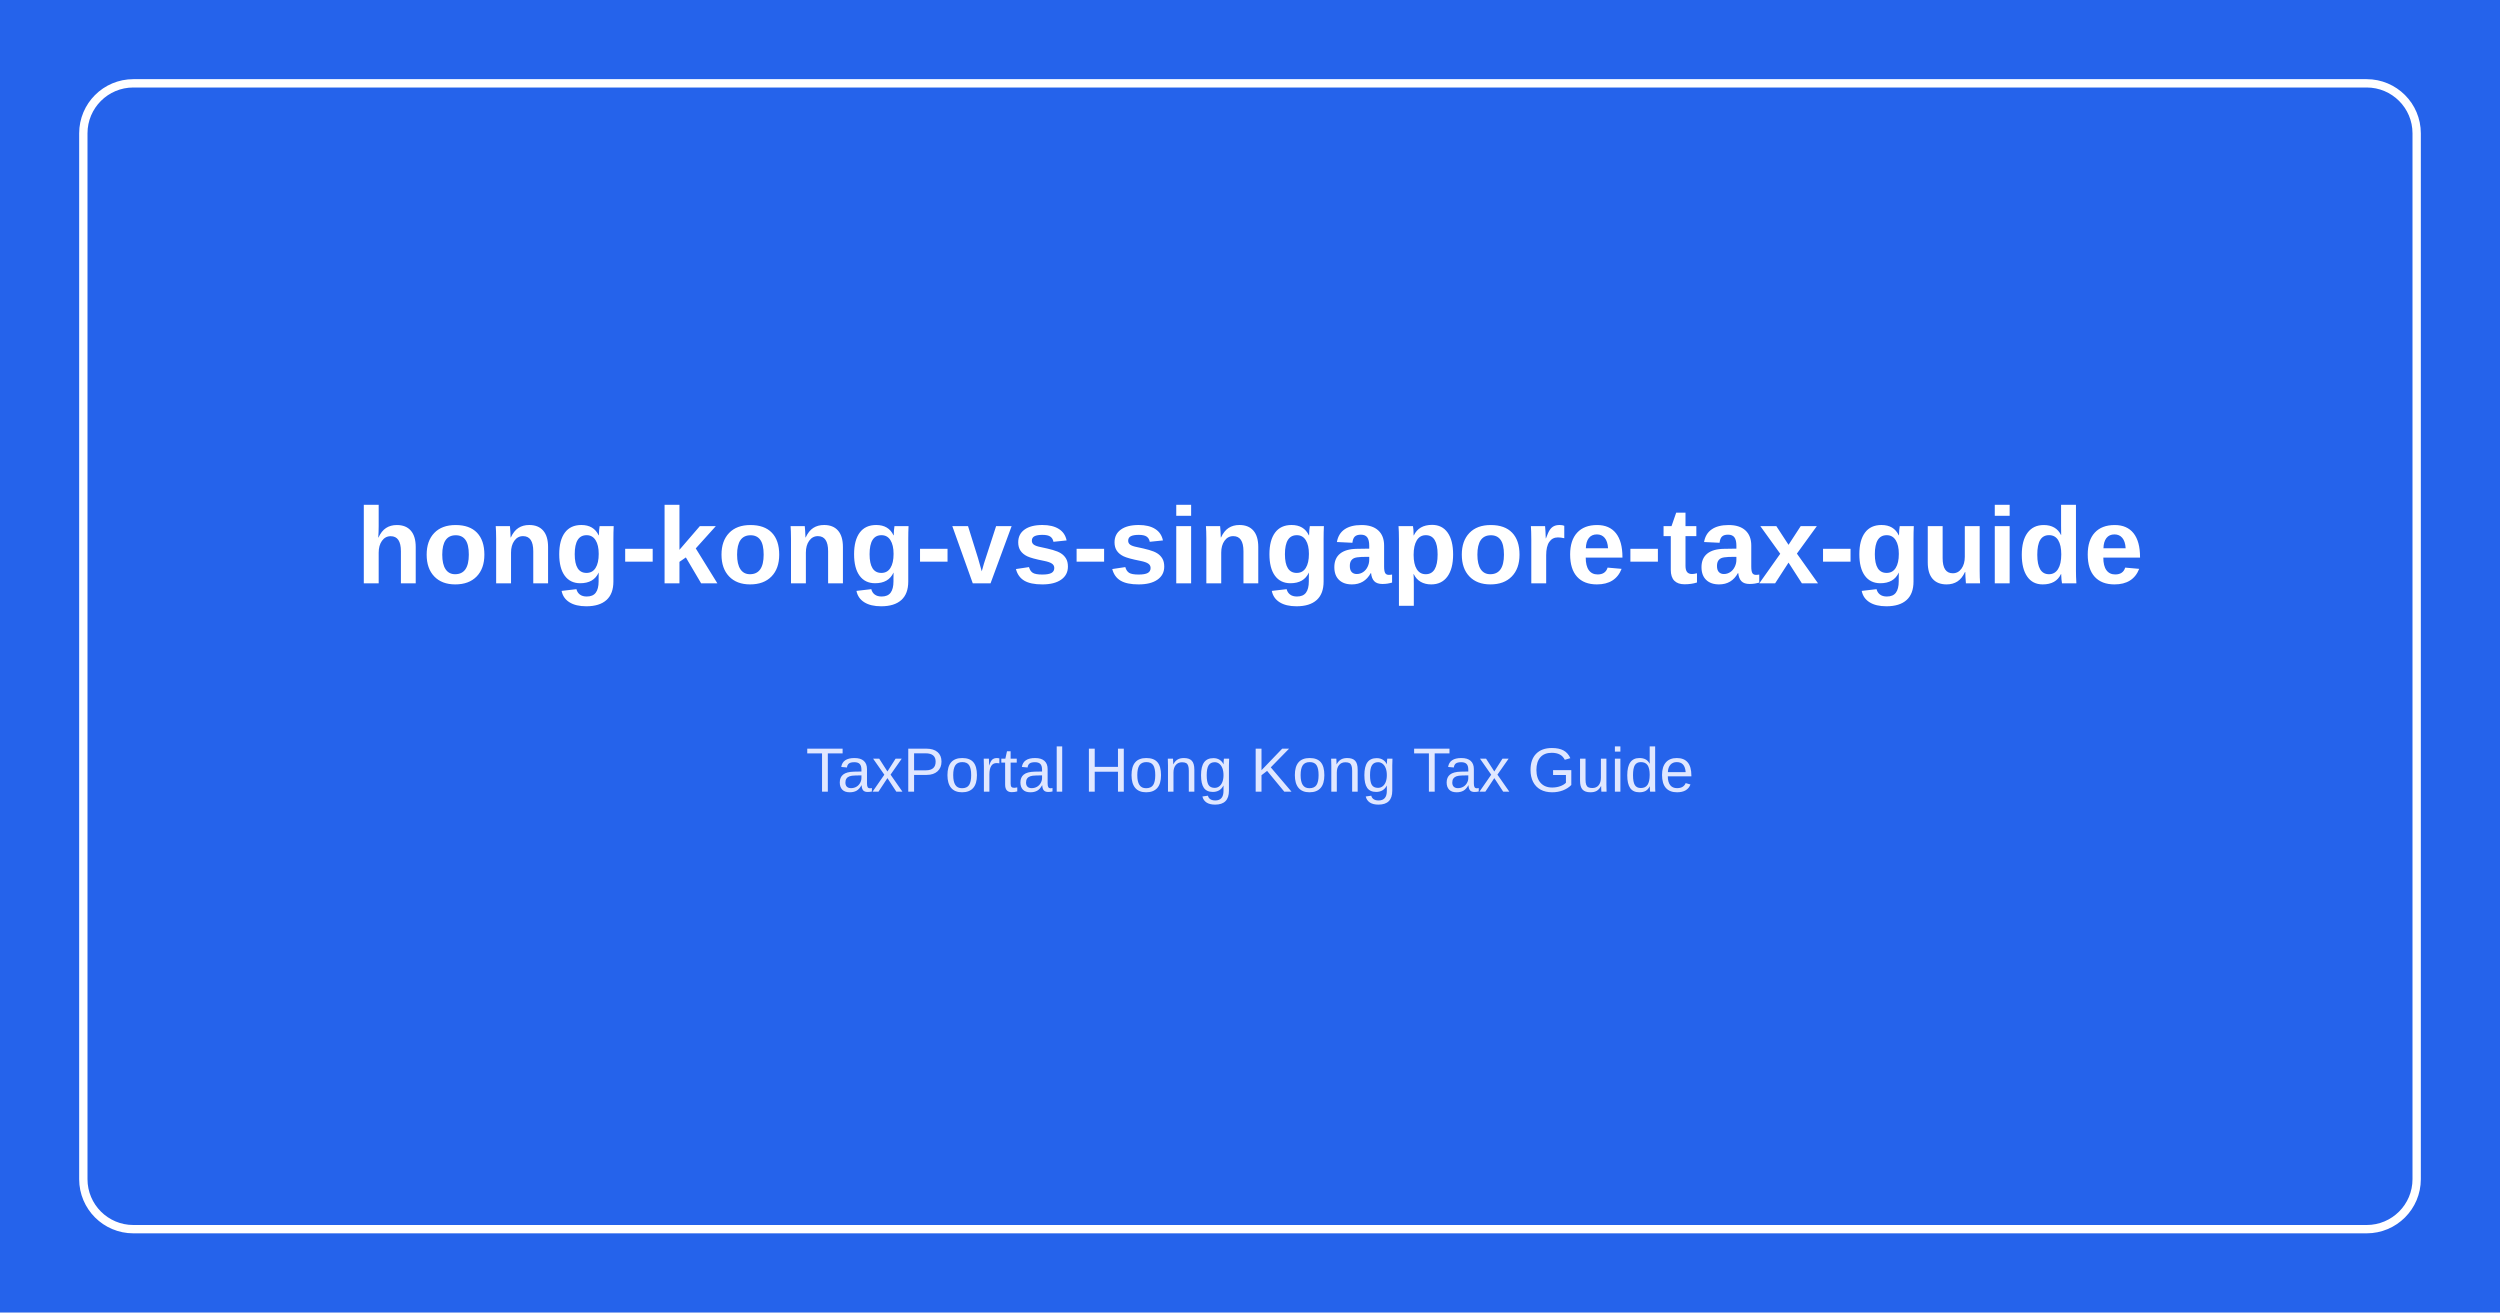
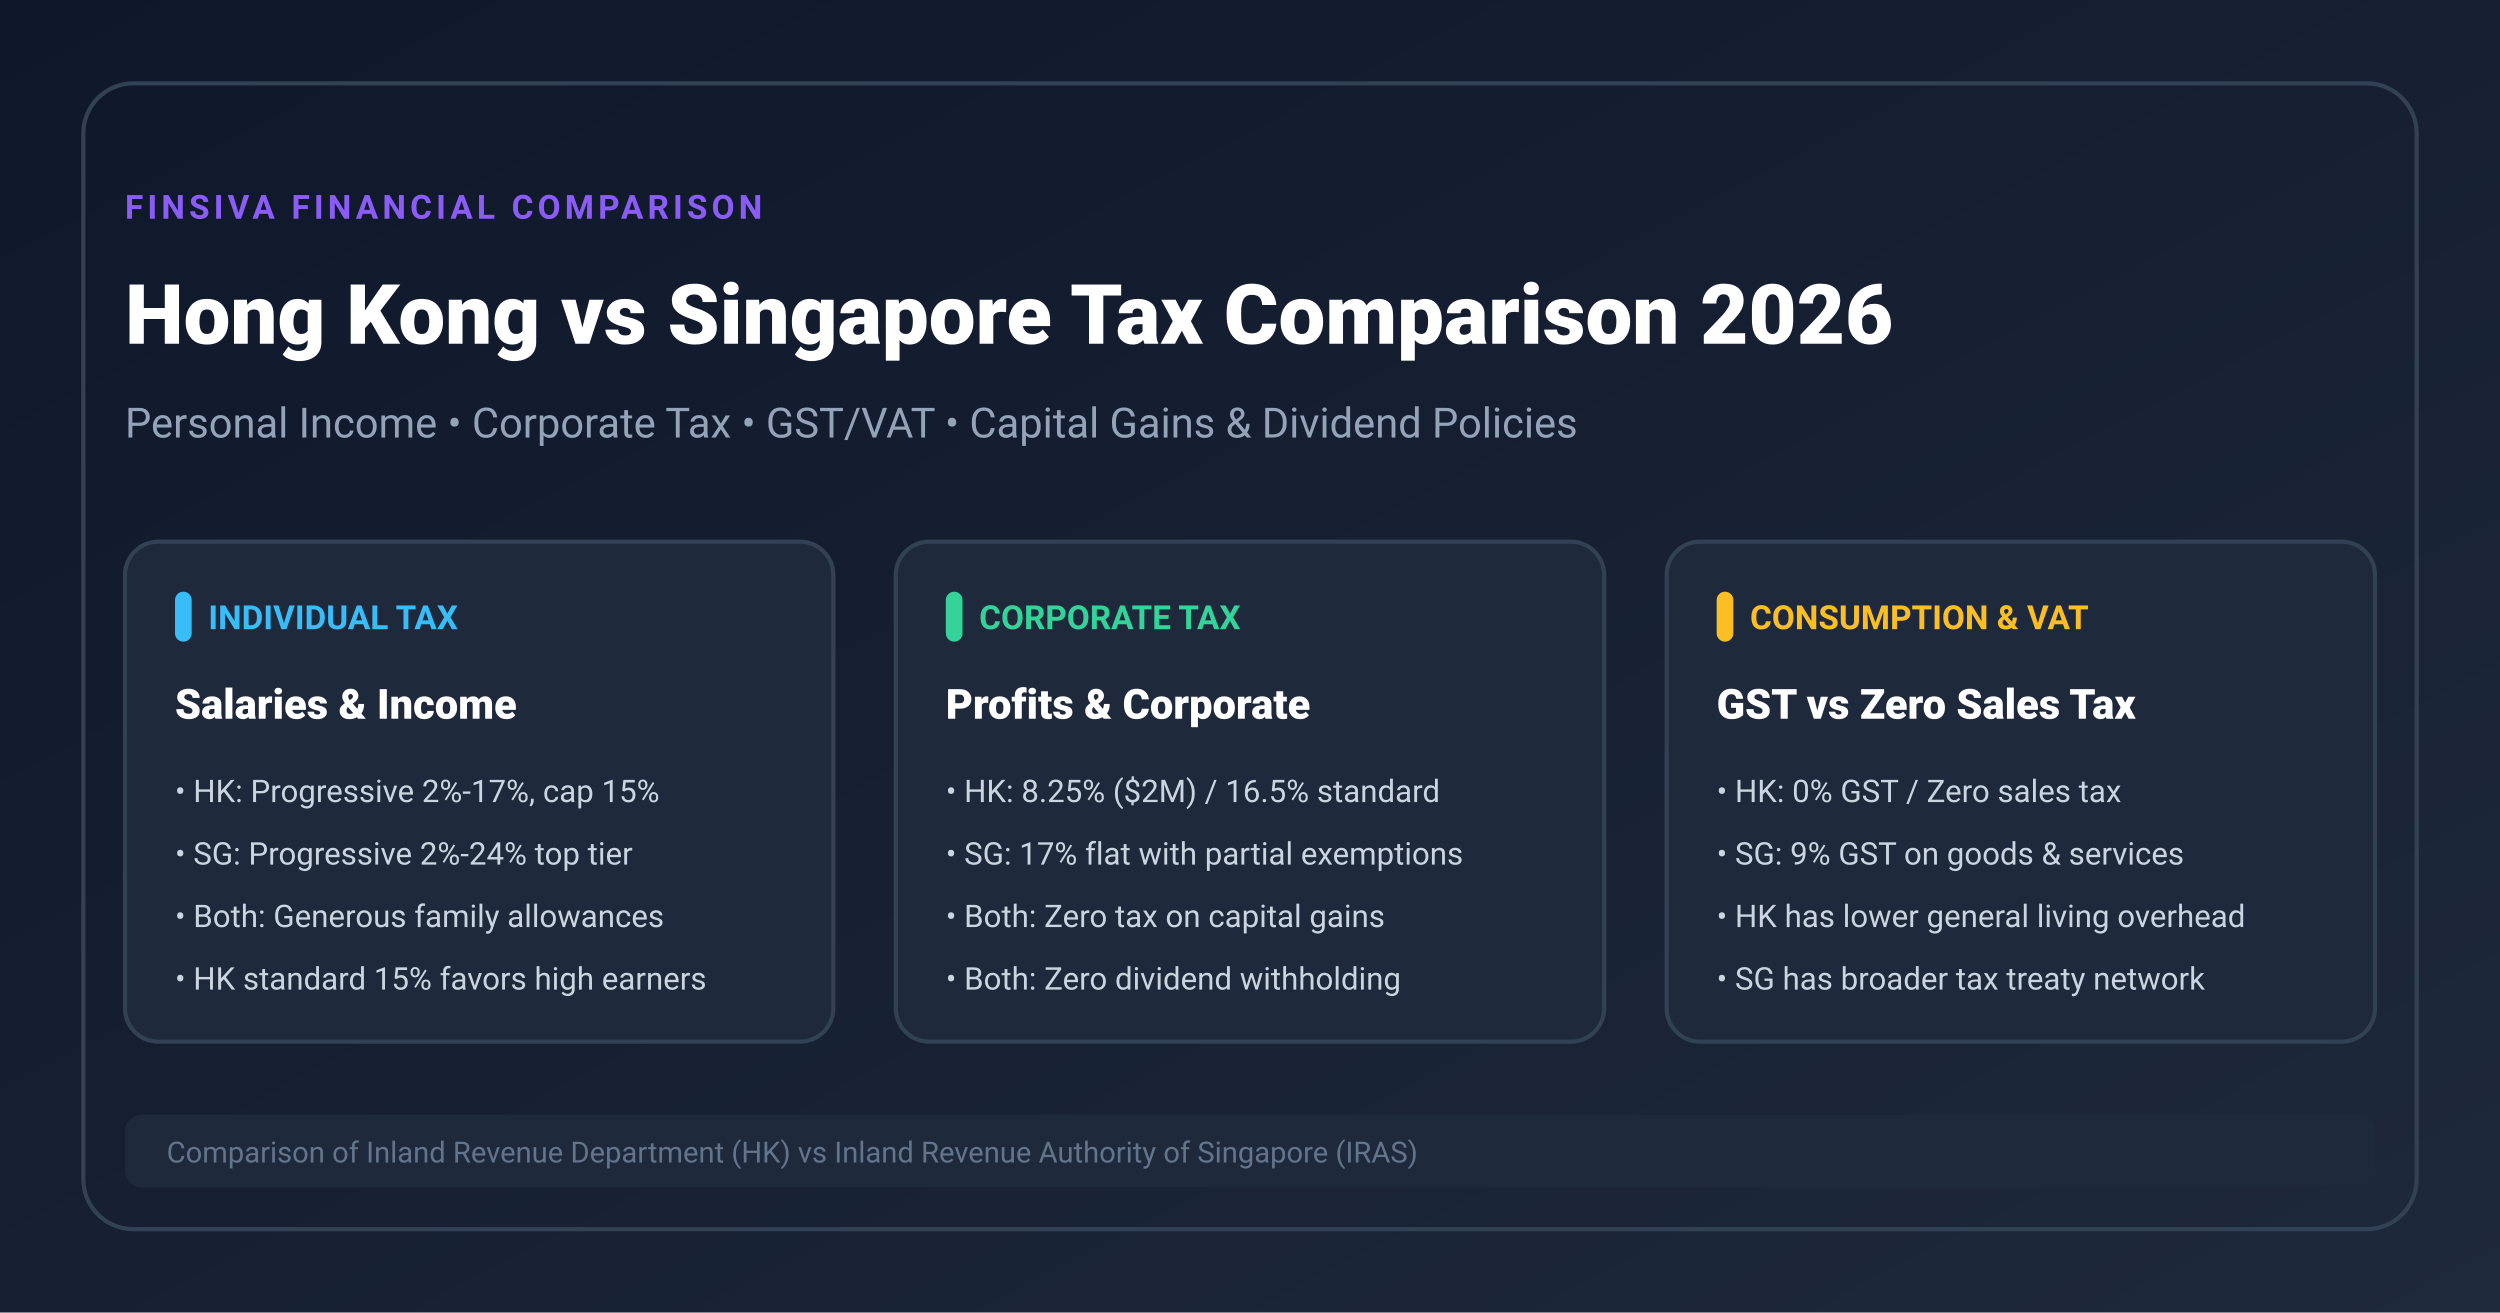
<svg xmlns="http://www.w3.org/2000/svg" width="1200" height="630" viewBox="0 0 1200 630">
-   <rect width="1200" height="630" fill="#2563eb" />
-   <rect x="40" y="40" width="1120" height="550" rx="24" fill="none" stroke="#ffffff" stroke-width="4" />
-   <text x="600" y="280" font-family="Arial, sans-serif" font-size="52" font-weight="bold" fill="#ffffff" text-anchor="middle">hong-kong-vs-singapore-tax-guide</text>
-   <text x="600" y="380" font-family="Arial, sans-serif" font-size="30" fill="#e0e7ff" text-anchor="middle">TaxPortal Hong Kong Tax Guide</text>
+   <defs>
+     <linearGradient id="bgGrad" x1="0%" y1="0%" x2="100%" y2="100%">
+       <stop offset="0%" stop-color="#0f172a" />
+       <stop offset="100%" stop-color="#1e293b" />
+     </linearGradient>
+   </defs>
+   <rect width="1200" height="630" fill="url(#bgGrad)" />
+   <rect x="40" y="40" width="1120" height="550" rx="24" fill="none" stroke="#334155" stroke-width="2" />
+   <text x="60" y="105" font-family="-apple-system, BlinkMacSystemFont, 'Segoe UI', Roboto, sans-serif" font-size="16" font-weight="700" fill="#8b5cf6" letter-spacing="2">FINSIVA FINANCIAL COMPARISON</text>
+   <text x="60" y="165" font-family="-apple-system, BlinkMacSystemFont, 'Segoe UI', Roboto, sans-serif" font-size="40" font-weight="800" fill="#ffffff">Hong Kong vs Singapore Tax Comparison 2026</text>
+   <text x="60" y="210" font-family="-apple-system, BlinkMacSystemFont, 'Segoe UI', Roboto, sans-serif" font-size="20" fill="#94a3b8">Personal Income • Corporate Tax • GST/VAT • Capital Gains &amp; Dividend Policies</text>
+   <g transform="translate(60, 260)">
+     <g transform="translate(0, 0)">
+       <rect x="0" y="0" width="340" height="240" rx="16" fill="#1e293b" stroke="#334155" stroke-width="2" />
+       <rect x="24" y="24" width="8" height="24" rx="4" fill="#38bdf8" />
+       <text x="40" y="42" font-family="-apple-system, BlinkMacSystemFont, 'Segoe UI', Roboto, sans-serif" font-size="16" font-weight="700" fill="#38bdf8">INDIVIDUAL TAX</text>
+       <text x="24" y="85" font-family="-apple-system, BlinkMacSystemFont, 'Segoe UI', Roboto, sans-serif" font-size="20" font-weight="800" fill="#ffffff">Salaries &amp; Income</text>
+       <text x="24" y="125" font-family="-apple-system, BlinkMacSystemFont, 'Segoe UI', Roboto, sans-serif" font-size="15" fill="#cbd5e1">• HK: Progressive 2%-17%, cap 15%</text>
+       <text x="24" y="155" font-family="-apple-system, BlinkMacSystemFont, 'Segoe UI', Roboto, sans-serif" font-size="15" fill="#cbd5e1">• SG: Progressive 2%-24% top tier</text>
+       <text x="24" y="185" font-family="-apple-system, BlinkMacSystemFont, 'Segoe UI', Roboto, sans-serif" font-size="15" fill="#cbd5e1">• Both: Generous family allowances</text>
+       <text x="24" y="215" font-family="-apple-system, BlinkMacSystemFont, 'Segoe UI', Roboto, sans-serif" font-size="15" fill="#cbd5e1">• HK standard 15% favors high earners</text>
+     </g>
+     <g transform="translate(370, 0)">
+       <rect x="0" y="0" width="340" height="240" rx="16" fill="#1e293b" stroke="#334155" stroke-width="2" />
+       <rect x="24" y="24" width="8" height="24" rx="4" fill="#34d399" />
+       <text x="40" y="42" font-family="-apple-system, BlinkMacSystemFont, 'Segoe UI', Roboto, sans-serif" font-size="16" font-weight="700" fill="#34d399">CORPORATE TAX</text>
+       <text x="24" y="85" font-family="-apple-system, BlinkMacSystemFont, 'Segoe UI', Roboto, sans-serif" font-size="20" font-weight="800" fill="#ffffff">Profits &amp; Corporate</text>
+       <text x="24" y="125" font-family="-apple-system, BlinkMacSystemFont, 'Segoe UI', Roboto, sans-serif" font-size="15" fill="#cbd5e1">• HK: 8.25% ($2M) / 16.5% standard</text>
+       <text x="24" y="155" font-family="-apple-system, BlinkMacSystemFont, 'Segoe UI', Roboto, sans-serif" font-size="15" fill="#cbd5e1">• SG: 17% flat with partial exemptions</text>
+       <text x="24" y="185" font-family="-apple-system, BlinkMacSystemFont, 'Segoe UI', Roboto, sans-serif" font-size="15" fill="#cbd5e1">• Both: Zero tax on capital gains</text>
+       <text x="24" y="215" font-family="-apple-system, BlinkMacSystemFont, 'Segoe UI', Roboto, sans-serif" font-size="15" fill="#cbd5e1">• Both: Zero dividend withholding</text>
+     </g>
+     <g transform="translate(740, 0)">
+       <rect x="0" y="0" width="340" height="240" rx="16" fill="#1e293b" stroke="#334155" stroke-width="2" />
+       <rect x="24" y="24" width="8" height="24" rx="4" fill="#fbbf24" />
+       <text x="40" y="42" font-family="-apple-system, BlinkMacSystemFont, 'Segoe UI', Roboto, sans-serif" font-size="16" font-weight="700" fill="#fbbf24">CONSUMPTION &amp; VAT</text>
+       <text x="24" y="85" font-family="-apple-system, BlinkMacSystemFont, 'Segoe UI', Roboto, sans-serif" font-size="20" font-weight="800" fill="#ffffff">GST vs Zero Sales Tax</text>
+       <text x="24" y="125" font-family="-apple-system, BlinkMacSystemFont, 'Segoe UI', Roboto, sans-serif" font-size="15" fill="#cbd5e1">• HK: 0% GST / Zero sales tax</text>
+       <text x="24" y="155" font-family="-apple-system, BlinkMacSystemFont, 'Segoe UI', Roboto, sans-serif" font-size="15" fill="#cbd5e1">• SG: 9% GST on goods &amp; services</text>
+       <text x="24" y="185" font-family="-apple-system, BlinkMacSystemFont, 'Segoe UI', Roboto, sans-serif" font-size="15" fill="#cbd5e1">• HK has lower general living overhead</text>
+       <text x="24" y="215" font-family="-apple-system, BlinkMacSystemFont, 'Segoe UI', Roboto, sans-serif" font-size="15" fill="#cbd5e1">• SG has broader tax treaty network</text>
+     </g>
+   </g>
+   <rect x="60" y="535" width="1080" height="35" rx="8" fill="#1e293b" />
+   <text x="80" y="558" font-family="-apple-system, BlinkMacSystemFont, 'Segoe UI', Roboto, sans-serif" font-size="14" fill="#64748b">Comparison of Inland Revenue Department (HK) vs Inland Revenue Authority of Singapore (IRAS)</text>
</svg>
